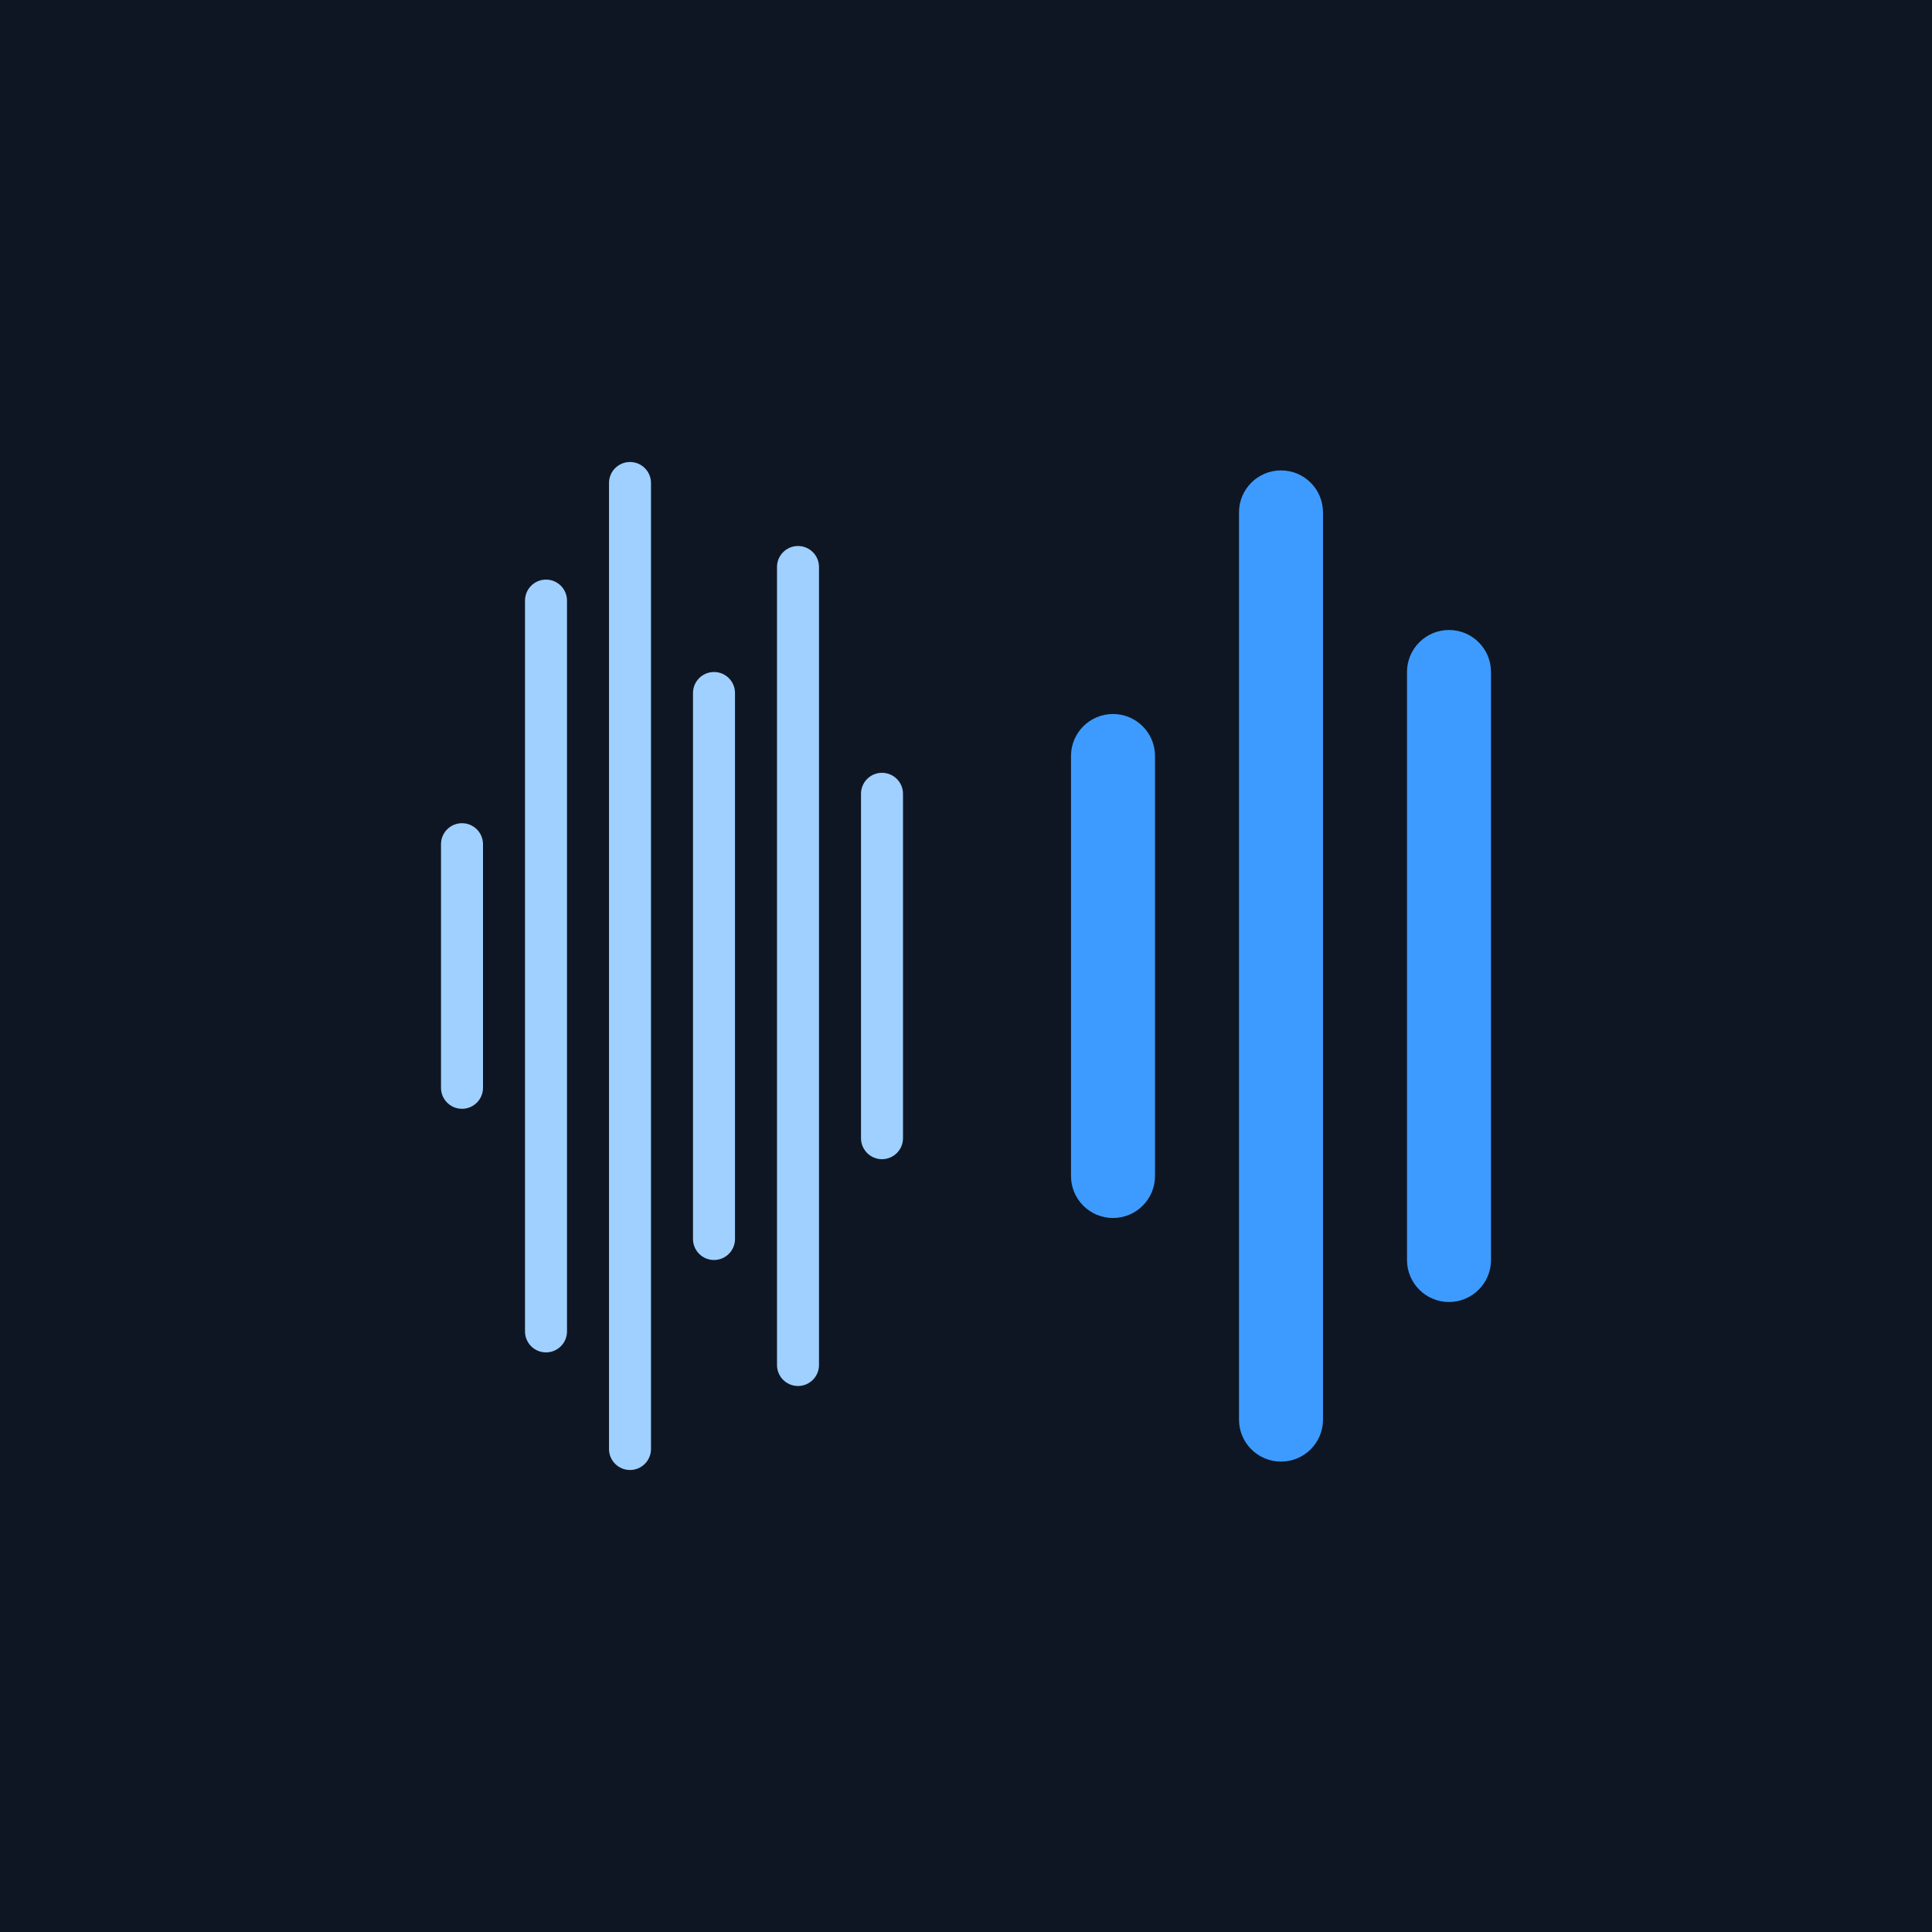
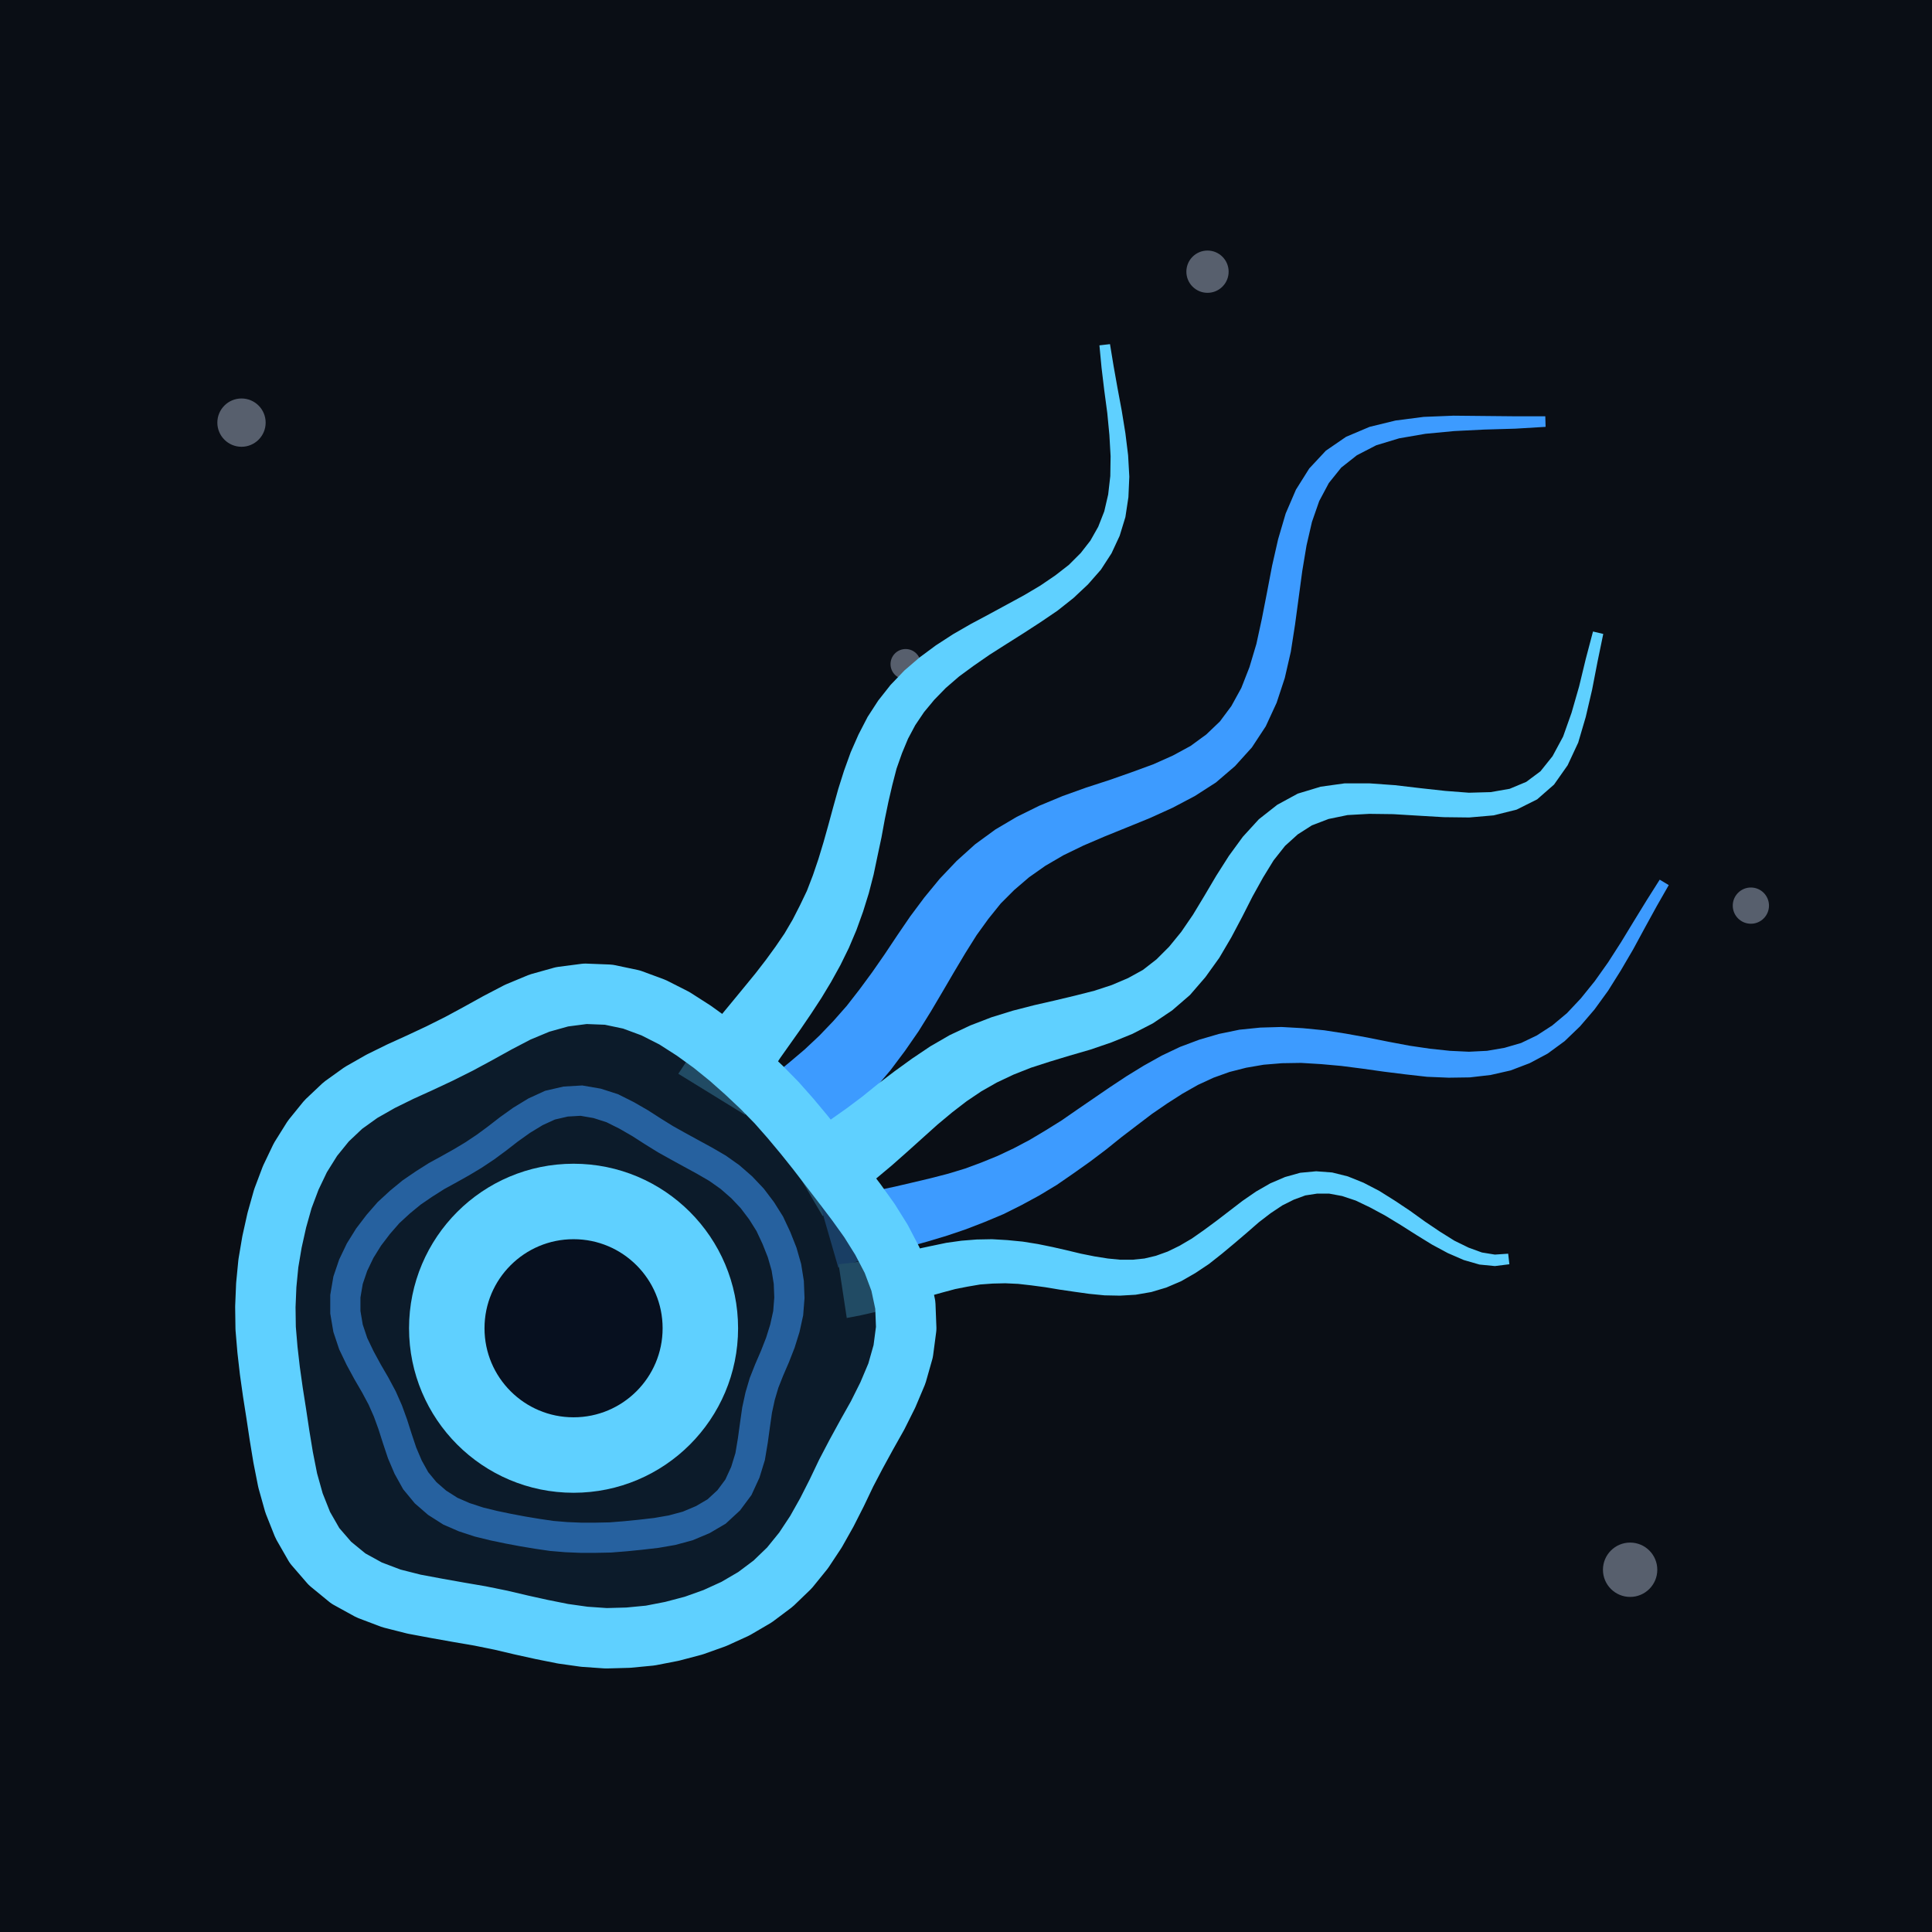
- <svg xmlns="http://www.w3.org/2000/svg" viewBox="0 0 460 460" width="460" height="460">
-   <rect width="460" height="460" fill="#0f1623" />
-   <g transform="translate(25,0)" fill="#9fd0ff">
-     <rect x="80" y="196" width="10" height="68" rx="5" />
-     <rect x="100" y="138" width="10" height="184" rx="5" />
-     <rect x="120" y="110" width="10" height="240" rx="5" />
-     <rect x="140" y="160" width="10" height="140" rx="5" />
-     <rect x="160" y="130" width="10" height="200" rx="5" />
-     <rect x="180" y="184" width="10" height="92" rx="5" />
-   </g>
-   <g transform="translate(25,0)" fill="#3d9bff">
-     <rect x="230" y="170" width="20" height="120" rx="10" />
-     <rect x="270" y="112" width="20" height="236" rx="10" />
-     <rect x="310" y="150" width="20" height="160" rx="10" />
+ <svg xmlns="http://www.w3.org/2000/svg" viewBox="0 0 64 64" width="460" height="460">
+   <rect x="-8" y="-8" width="80" height="80" fill="#0a0e15" />
+   <circle class="s s0" cx="54" cy="52" r="0.9" fill="#8a95a9" opacity=".6" />
+   <circle class="s s1" cx="8" cy="14" r="0.8" fill="#8a95a9" opacity=".6" />
+   <circle class="s s2" cx="40" cy="9" r="0.7" fill="#8a95a9" opacity=".6" />
+   <circle class="s s3" cx="58" cy="30" r="0.6" fill="#8a95a9" opacity=".6" />
+   <circle class="s s4" cx="30" cy="22" r="0.5" fill="#8a95a9" opacity=".6" />
+   <path class="t0" d="M24.68 36.93 L24.96 36.44 L25.24 35.97 L25.54 35.51 L25.85 35.04 L26.19 34.56 L26.53 34.08 L26.87 33.58 L27.21 33.06 L27.53 32.53 L27.84 31.97 L28.12 31.4 L28.37 30.81 L28.59 30.2 L28.78 29.59 L28.94 28.97 L29.07 28.35 L29.2 27.74 L29.31 27.14 L29.43 26.56 L29.56 26 L29.7 25.46 L29.88 24.95 L30.08 24.47 L30.32 24.02 L30.61 23.59 L30.95 23.18 L31.33 22.79 L31.77 22.41 L32.26 22.05 L32.78 21.69 L33.33 21.34 L33.9 20.98 L34.47 20.61 L35.03 20.23 L35.56 19.81 L36.04 19.36 L36.47 18.87 L36.82 18.33 L37.09 17.75 L37.28 17.13 L37.38 16.47 L37.41 15.79 L37.37 15.08 L37.28 14.35 L37.16 13.61 L37.02 12.86 L36.89 12.13 L36.77 11.4 L36.42 11.44 L36.49 12.18 L36.58 12.93 L36.68 13.68 L36.75 14.41 L36.79 15.11 L36.78 15.77 L36.71 16.38 L36.58 16.94 L36.38 17.45 L36.12 17.91 L35.8 18.32 L35.41 18.71 L34.96 19.06 L34.46 19.4 L33.92 19.72 L33.35 20.03 L32.76 20.35 L32.16 20.67 L31.57 21.01 L31 21.38 L30.46 21.78 L29.96 22.21 L29.5 22.69 L29.09 23.21 L28.74 23.75 L28.44 24.33 L28.18 24.92 L27.96 25.53 L27.77 26.13 L27.6 26.74 L27.44 27.33 L27.28 27.9 L27.11 28.46 L26.93 28.99 L26.73 29.51 L26.5 29.99 L26.26 30.46 L25.99 30.92 L25.69 31.36 L25.37 31.8 L25.03 32.24 L24.67 32.68 L24.3 33.13 L23.92 33.59 L23.54 34.07 L23.17 34.56 L22.8 35.07 L22.47 35.57 Z" fill="#5fd0ff" />
+   <path class="t1" d="M26.26 38.69 L26.8 38.2 L27.35 37.7 L27.9 37.18 L28.45 36.63 L28.99 36.05 L29.5 35.45 L29.98 34.81 L30.43 34.16 L30.84 33.5 L31.23 32.84 L31.61 32.19 L31.98 31.57 L32.35 30.98 L32.74 30.44 L33.15 29.93 L33.6 29.48 L34.09 29.06 L34.63 28.68 L35.23 28.33 L35.89 28.01 L36.59 27.71 L37.33 27.41 L38.09 27.1 L38.84 26.76 L39.58 26.37 L40.28 25.92 L40.91 25.38 L41.47 24.76 L41.93 24.06 L42.29 23.28 L42.56 22.46 L42.76 21.59 L42.9 20.69 L43.02 19.8 L43.14 18.91 L43.28 18.07 L43.46 17.29 L43.7 16.6 L44.02 16 L44.43 15.49 L44.95 15.08 L45.59 14.75 L46.35 14.52 L47.22 14.37 L48.17 14.28 L49.17 14.23 L50.2 14.2 L51.2 14.14 L51.19 13.79 L50.19 13.79 L49.16 13.78 L48.15 13.77 L47.16 13.81 L46.23 13.93 L45.37 14.14 L44.59 14.47 L43.92 14.93 L43.37 15.52 L42.93 16.22 L42.59 17.01 L42.34 17.86 L42.14 18.74 L41.97 19.63 L41.8 20.5 L41.62 21.33 L41.39 22.1 L41.12 22.79 L40.79 23.39 L40.41 23.9 L39.96 24.33 L39.44 24.71 L38.85 25.03 L38.2 25.32 L37.49 25.58 L36.75 25.84 L35.98 26.09 L35.2 26.37 L34.43 26.69 L33.68 27.06 L32.97 27.48 L32.3 27.97 L31.69 28.52 L31.13 29.11 L30.62 29.73 L30.15 30.36 L29.72 30.99 L29.3 31.62 L28.89 32.21 L28.47 32.78 L28.05 33.32 L27.6 33.83 L27.14 34.31 L26.65 34.77 L26.13 35.21 L25.59 35.65 L25.02 36.1 L24.45 36.55 Z" fill="#3d9bff" />
+   <path class="t2" d="M27.25 40.28 L27.84 39.91 L28.43 39.49 L29 39.06 L29.55 38.6 L30.07 38.14 L30.57 37.69 L31.06 37.25 L31.54 36.85 L32.02 36.48 L32.51 36.15 L33.02 35.86 L33.57 35.6 L34.15 35.37 L34.77 35.17 L35.43 34.97 L36.12 34.77 L36.82 34.53 L37.51 34.25 L38.19 33.9 L38.83 33.47 L39.42 32.96 L39.93 32.37 L40.39 31.73 L40.79 31.05 L41.15 30.37 L41.49 29.7 L41.84 29.07 L42.19 28.5 L42.57 28.02 L42.99 27.64 L43.46 27.34 L44.01 27.13 L44.64 27 L45.36 26.96 L46.15 26.97 L46.98 27.02 L47.83 27.07 L48.67 27.08 L49.48 27.01 L50.24 26.82 L50.92 26.48 L51.48 25.99 L51.93 25.35 L52.28 24.6 L52.53 23.75 L52.74 22.85 L52.92 21.92 L53.11 21 L52.77 20.92 L52.53 21.83 L52.31 22.74 L52.06 23.61 L51.78 24.4 L51.43 25.05 L51.03 25.55 L50.56 25.9 L50.01 26.13 L49.38 26.24 L48.66 26.26 L47.88 26.2 L47.06 26.11 L46.21 26.01 L45.37 25.95 L44.54 25.95 L43.75 26.06 L42.99 26.29 L42.31 26.66 L41.7 27.14 L41.17 27.72 L40.71 28.35 L40.29 29.01 L39.9 29.67 L39.52 30.3 L39.13 30.87 L38.73 31.36 L38.31 31.78 L37.86 32.13 L37.37 32.4 L36.83 32.63 L36.25 32.82 L35.62 32.98 L34.95 33.14 L34.25 33.3 L33.55 33.48 L32.84 33.7 L32.14 33.97 L31.46 34.29 L30.82 34.66 L30.21 35.07 L29.63 35.49 L29.08 35.91 L28.56 36.33 L28.04 36.72 L27.53 37.08 L27.02 37.42 L26.49 37.74 L25.93 38.04 Z" fill="#5fd0ff" />
+   <path class="t3" d="M27.77 41.99 L28.35 41.8 L28.93 41.63 L29.53 41.46 L30.14 41.29 L30.75 41.12 L31.38 40.93 L32 40.72 L32.62 40.48 L33.24 40.22 L33.84 39.92 L34.43 39.6 L35.01 39.25 L35.56 38.87 L36.11 38.48 L36.64 38.08 L37.15 37.67 L37.66 37.28 L38.16 36.9 L38.67 36.55 L39.17 36.23 L39.68 35.94 L40.2 35.7 L40.73 35.51 L41.28 35.37 L41.86 35.27 L42.47 35.22 L43.1 35.21 L43.76 35.25 L44.43 35.31 L45.13 35.4 L45.84 35.5 L46.56 35.59 L47.27 35.67 L47.99 35.7 L48.69 35.69 L49.38 35.61 L50.04 35.46 L50.67 35.22 L51.27 34.9 L51.83 34.49 L52.34 34 L52.82 33.44 L53.27 32.82 L53.69 32.15 L54.1 31.45 L54.49 30.73 L54.88 30.02 L55.28 29.32 L54.98 29.14 L54.55 29.82 L54.12 30.52 L53.7 31.21 L53.27 31.88 L52.83 32.5 L52.37 33.07 L51.91 33.56 L51.42 33.97 L50.91 34.3 L50.39 34.55 L49.84 34.71 L49.26 34.81 L48.66 34.84 L48.03 34.81 L47.37 34.74 L46.69 34.64 L46 34.51 L45.3 34.37 L44.58 34.24 L43.87 34.13 L43.16 34.06 L42.45 34.02 L41.75 34.04 L41.06 34.11 L40.38 34.25 L39.73 34.44 L39.09 34.68 L38.48 34.97 L37.89 35.3 L37.32 35.65 L36.76 36.02 L36.22 36.39 L35.68 36.76 L35.16 37.12 L34.63 37.45 L34.11 37.76 L33.58 38.04 L33.05 38.29 L32.51 38.51 L31.97 38.71 L31.41 38.88 L30.83 39.03 L30.24 39.17 L29.64 39.31 L29.03 39.44 L28.41 39.57 L27.78 39.72 L27.16 39.88 Z" fill="#3d9bff" />
+   <path class="t4" d="M28.05 43.66 L28.52 43.57 L29 43.46 L29.47 43.34 L29.93 43.21 L30.38 43.07 L30.81 42.93 L31.24 42.81 L31.65 42.7 L32.06 42.62 L32.47 42.55 L32.88 42.52 L33.3 42.51 L33.73 42.53 L34.17 42.58 L34.62 42.64 L35.1 42.72 L35.58 42.79 L36.08 42.86 L36.59 42.91 L37.1 42.92 L37.62 42.89 L38.14 42.8 L38.64 42.65 L39.13 42.44 L39.6 42.17 L40.05 41.87 L40.48 41.53 L40.9 41.18 L41.31 40.83 L41.7 40.49 L42.09 40.19 L42.48 39.93 L42.86 39.74 L43.24 39.6 L43.63 39.54 L44.03 39.54 L44.46 39.62 L44.91 39.77 L45.39 40 L45.89 40.27 L46.4 40.58 L46.92 40.91 L47.44 41.23 L47.96 41.51 L48.49 41.74 L49.01 41.89 L49.52 41.94 L50 41.88 L49.96 41.53 L49.52 41.56 L49.09 41.49 L48.65 41.33 L48.18 41.1 L47.7 40.8 L47.21 40.47 L46.71 40.11 L46.2 39.77 L45.69 39.45 L45.17 39.18 L44.65 38.97 L44.13 38.84 L43.6 38.8 L43.07 38.85 L42.57 38.99 L42.08 39.2 L41.61 39.47 L41.16 39.78 L40.73 40.11 L40.3 40.44 L39.88 40.75 L39.48 41.03 L39.07 41.27 L38.68 41.46 L38.29 41.6 L37.91 41.69 L37.52 41.73 L37.11 41.73 L36.7 41.69 L36.26 41.62 L35.81 41.53 L35.35 41.42 L34.87 41.31 L34.38 41.21 L33.88 41.13 L33.37 41.08 L32.86 41.05 L32.35 41.06 L31.85 41.1 L31.35 41.17 L30.87 41.27 L30.4 41.37 L29.94 41.48 L29.5 41.58 L29.07 41.68 L28.64 41.76 L28.22 41.83 L27.78 41.88 Z" fill="#5fd0ff" />
+   <g class="bell">
+     <path d="M30.02 44 L29.92 44.76 L29.71 45.5 L29.41 46.21 L29.07 46.89 L28.71 47.53 L28.36 48.17 L28.03 48.8 L27.72 49.45 L27.39 50.1 L27.03 50.74 L26.62 51.36 L26.15 51.94 L25.61 52.46 L25.01 52.91 L24.36 53.29 L23.68 53.6 L22.98 53.85 L22.26 54.04 L21.54 54.18 L20.81 54.25 L20.08 54.27 L19.36 54.22 L18.65 54.12 L17.95 53.98 L17.27 53.83 L16.59 53.67 L15.9 53.53 L15.2 53.41 L14.47 53.28 L13.72 53.14 L12.97 52.95 L12.23 52.67 L11.54 52.29 L10.93 51.79 L10.42 51.2 L10.03 50.52 L9.74 49.79 L9.53 49.04 L9.38 48.28 L9.26 47.55 L9.15 46.82 L9.04 46.12 L8.94 45.41 L8.86 44.71 L8.8 44 L8.79 43.29 L8.82 42.57 L8.89 41.85 L9.01 41.14 L9.17 40.42 L9.37 39.71 L9.63 39.02 L9.95 38.35 L10.35 37.71 L10.82 37.13 L11.36 36.62 L11.96 36.19 L12.61 35.82 L13.26 35.5 L13.92 35.2 L14.56 34.9 L15.2 34.58 L15.83 34.24 L16.48 33.88 L17.15 33.53 L17.87 33.23 L18.62 33.02 L19.39 32.92 L20.16 32.95 L20.92 33.11 L21.65 33.38 L22.34 33.73 L22.98 34.14 L23.59 34.58 L24.17 35.05 L24.71 35.53 L25.23 36.02 L25.73 36.53 L26.19 37.05 L26.64 37.59 L27.07 38.13 L27.5 38.69 L27.93 39.25 L28.37 39.83 L28.8 40.43 L29.2 41.07 L29.56 41.76 L29.83 42.48 L29.99 43.23 Z" fill="#5fd0ff33" />
+     <path d="M30.02 44 L29.92 44.76 L29.71 45.5 L29.41 46.21 L29.07 46.89 L28.71 47.53 L28.36 48.17 L28.03 48.8 L27.72 49.45 L27.39 50.1 L27.03 50.74 L26.62 51.36 L26.15 51.94 L25.61 52.46 L25.01 52.91 L24.36 53.29 L23.68 53.6 L22.98 53.85 L22.26 54.04 L21.54 54.18 L20.81 54.25 L20.08 54.27 L19.36 54.22 L18.65 54.12 L17.95 53.98 L17.27 53.83 L16.59 53.67 L15.9 53.53 L15.2 53.41 L14.47 53.28 L13.72 53.14 L12.97 52.95 L12.23 52.67 L11.54 52.29 L10.93 51.79 L10.42 51.2 L10.03 50.52 L9.74 49.79 L9.53 49.04 L9.38 48.28 L9.26 47.55 L9.15 46.82 L9.04 46.12 L8.94 45.41 L8.86 44.71 L8.8 44 L8.79 43.29 L8.82 42.57 L8.89 41.85 L9.01 41.14 L9.17 40.42 L9.37 39.71 L9.63 39.02 L9.95 38.35 L10.35 37.71 L10.82 37.13 L11.36 36.62 L11.96 36.19 L12.61 35.82 L13.26 35.5 L13.92 35.2 L14.56 34.9 L15.2 34.58 L15.83 34.24 L16.48 33.88 L17.15 33.53 L17.87 33.23 L18.62 33.02 L19.39 32.92 L20.16 32.95 L20.92 33.11 L21.65 33.38 L22.34 33.73 L22.98 34.14 L23.59 34.58 L24.17 35.05 L24.71 35.53 L25.23 36.02 L25.73 36.53 L26.19 37.05 L26.64 37.59 L27.07 38.13 L27.5 38.69 L27.93 39.25 L28.37 39.83 L28.8 40.43 L29.2 41.07 L29.56 41.76 L29.83 42.48 L29.99 43.23 Z" fill="#07101f" fill-opacity=".69" stroke="#5fd0ff" stroke-width="2" stroke-linejoin="round" />
+     <path d="M26 44 L25.85 44.48 L25.67 44.94 L25.48 45.38 L25.31 45.81 L25.18 46.25 L25.08 46.71 L25.01 47.2 L24.94 47.71 L24.85 48.25 L24.69 48.77 L24.46 49.27 L24.14 49.7 L23.74 50.07 L23.28 50.34 L22.78 50.55 L22.26 50.69 L21.74 50.78 L21.22 50.84 L20.72 50.89 L20.22 50.93 L19.73 50.94 L19.24 50.94 L18.76 50.92 L18.28 50.88 L17.8 50.81 L17.32 50.73 L16.84 50.64 L16.36 50.54 L15.87 50.42 L15.38 50.26 L14.92 50.06 L14.48 49.78 L14.1 49.45 L13.77 49.05 L13.52 48.6 L13.32 48.13 L13.16 47.65 L13.01 47.18 L12.85 46.74 L12.66 46.31 L12.43 45.88 L12.18 45.45 L11.93 44.99 L11.7 44.51 L11.53 44 L11.44 43.47 L11.44 42.94 L11.53 42.41 L11.7 41.91 L11.93 41.43 L12.21 40.98 L12.53 40.56 L12.87 40.17 L13.25 39.82 L13.64 39.5 L14.05 39.22 L14.46 38.96 L14.88 38.73 L15.29 38.5 L15.69 38.26 L16.08 38 L16.46 37.72 L16.86 37.41 L17.28 37.11 L17.74 36.83 L18.22 36.61 L18.74 36.49 L19.26 36.46 L19.78 36.55 L20.28 36.71 L20.76 36.95 L21.21 37.21 L21.63 37.48 L22.05 37.74 L22.48 37.98 L22.9 38.21 L23.34 38.45 L23.77 38.7 L24.18 38.99 L24.57 39.33 L24.92 39.7 L25.23 40.11 L25.5 40.54 L25.72 41.01 L25.91 41.49 L26.05 41.98 L26.13 42.48 L26.15 42.99 L26.11 43.5 Z" fill="none" stroke="#3d9bff" stroke-width="1" opacity=".55" />
+     <circle cx="19" cy="44" r="4.62" fill="#07101f" />
+     <circle cx="19" cy="44" r="4.2" fill="none" stroke="#5fd0ff" stroke-width="2.5" />
  </g>
</svg>
